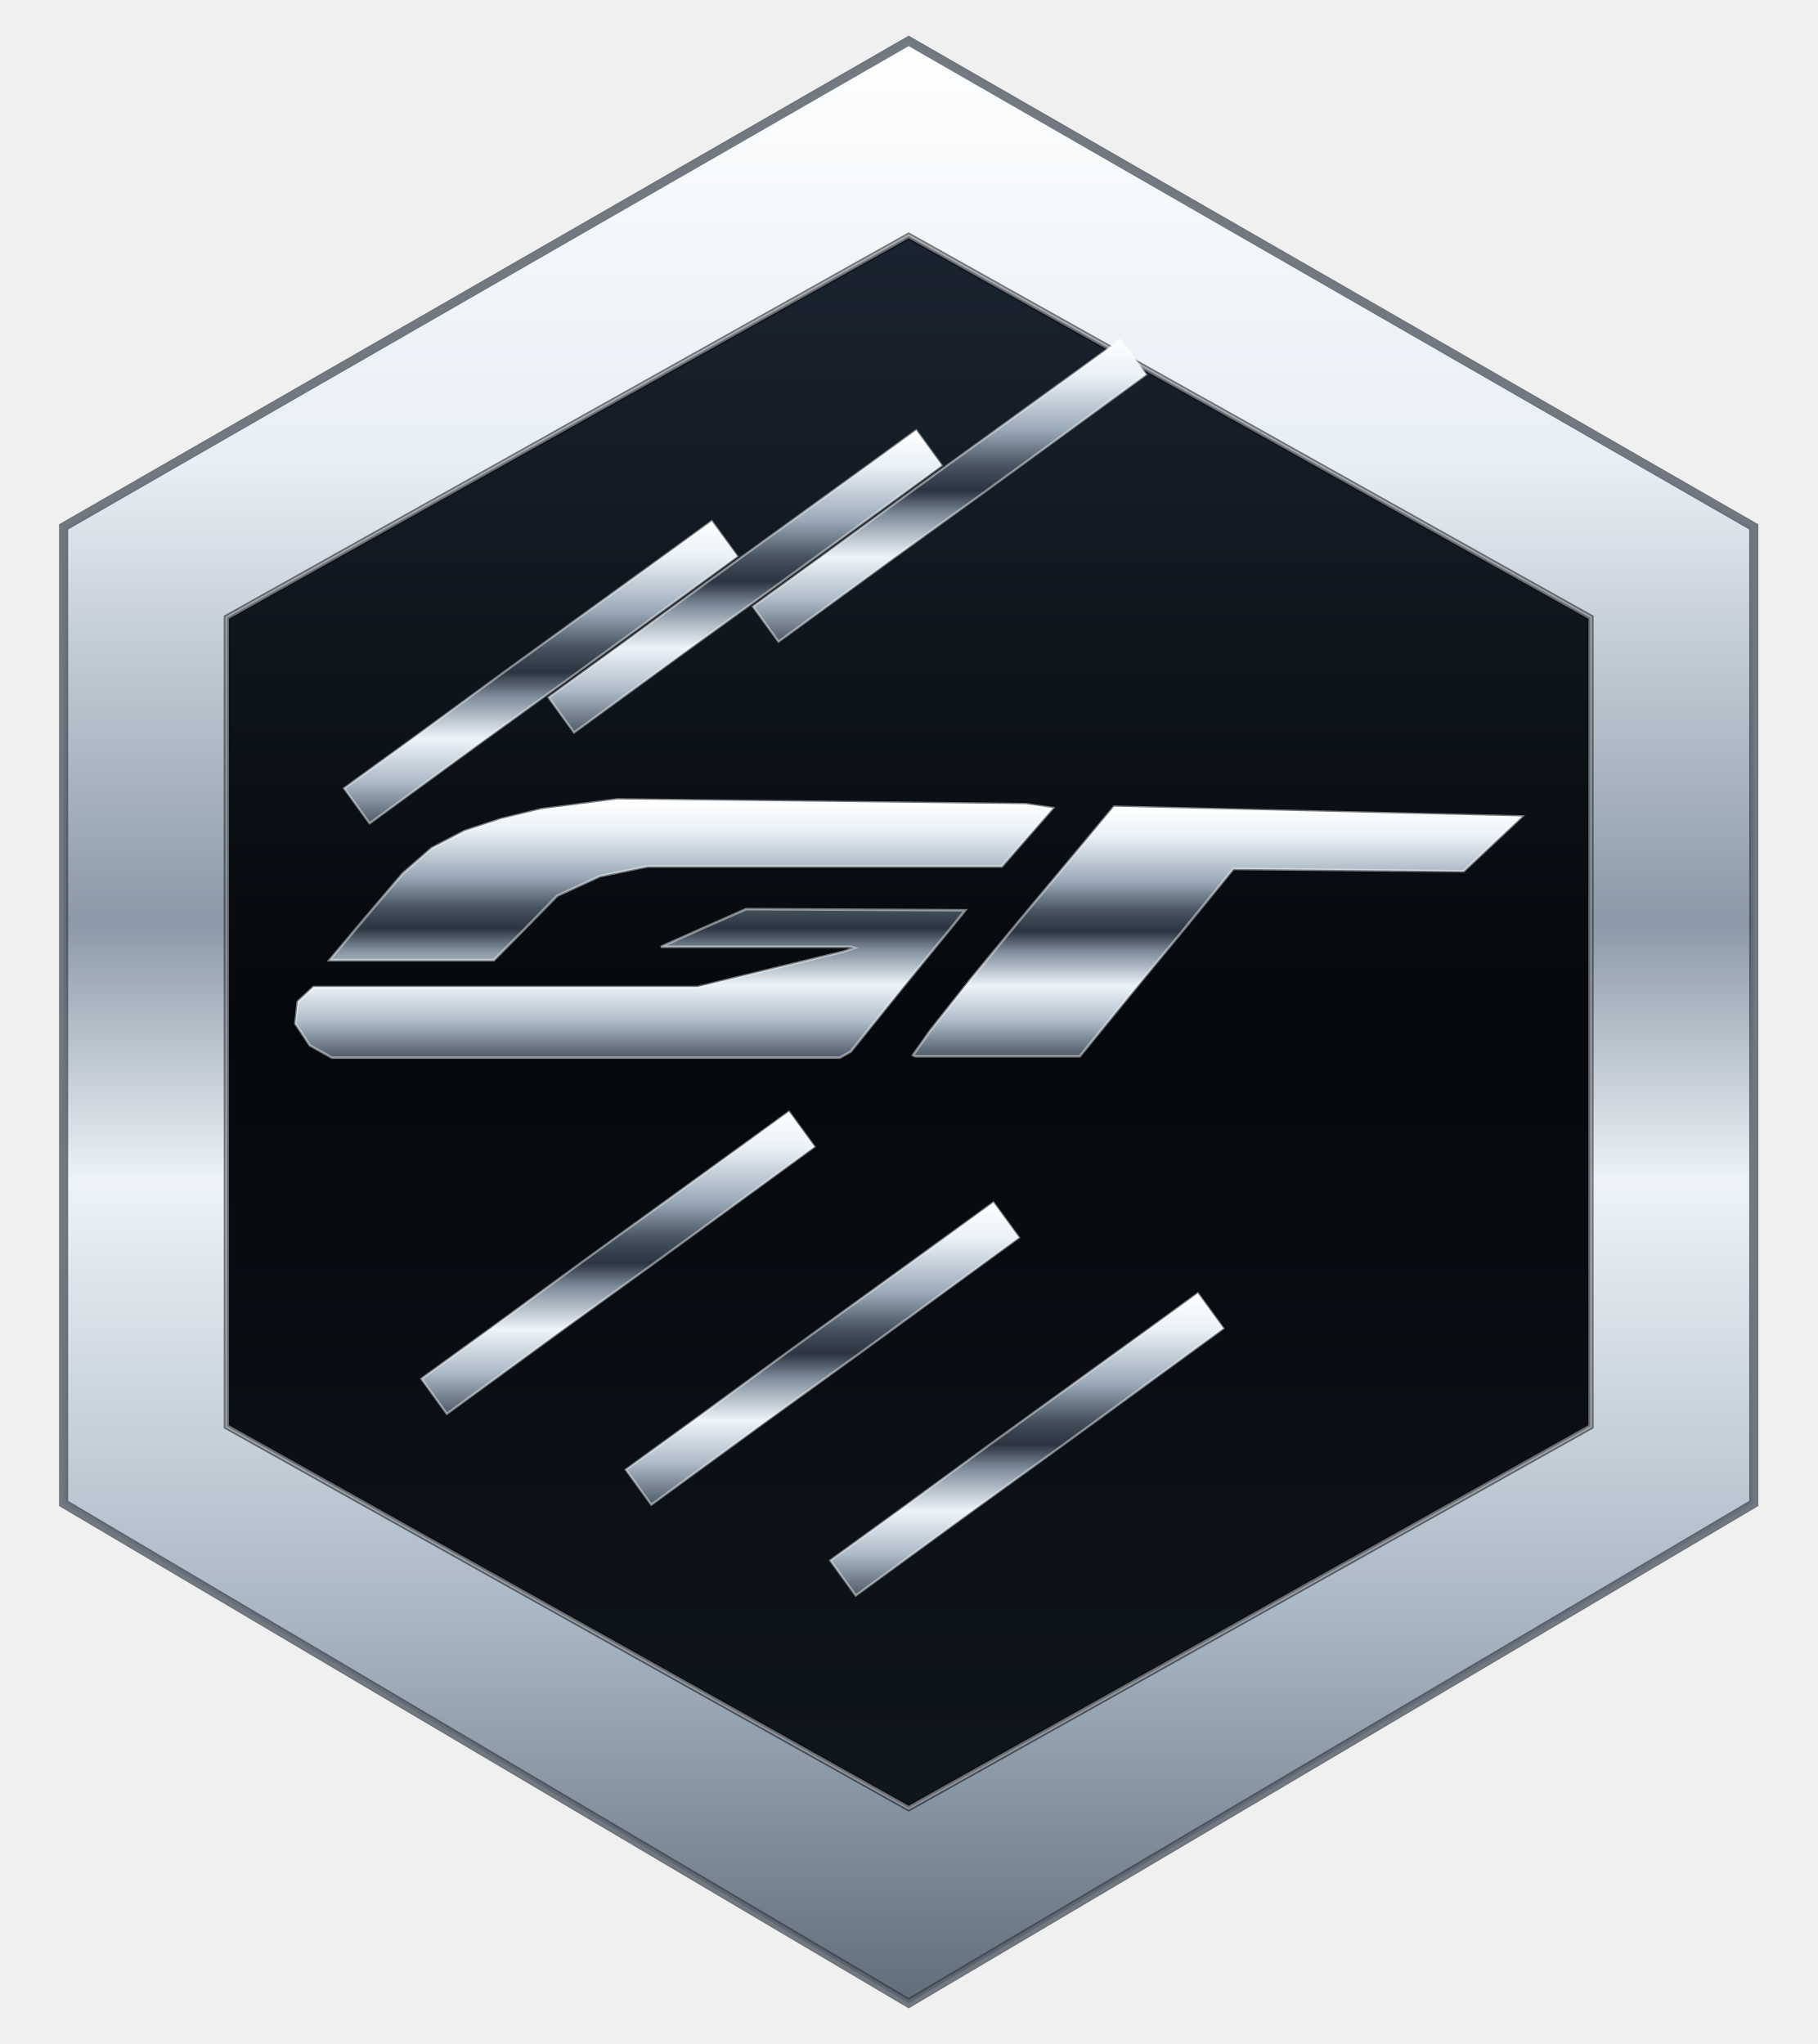
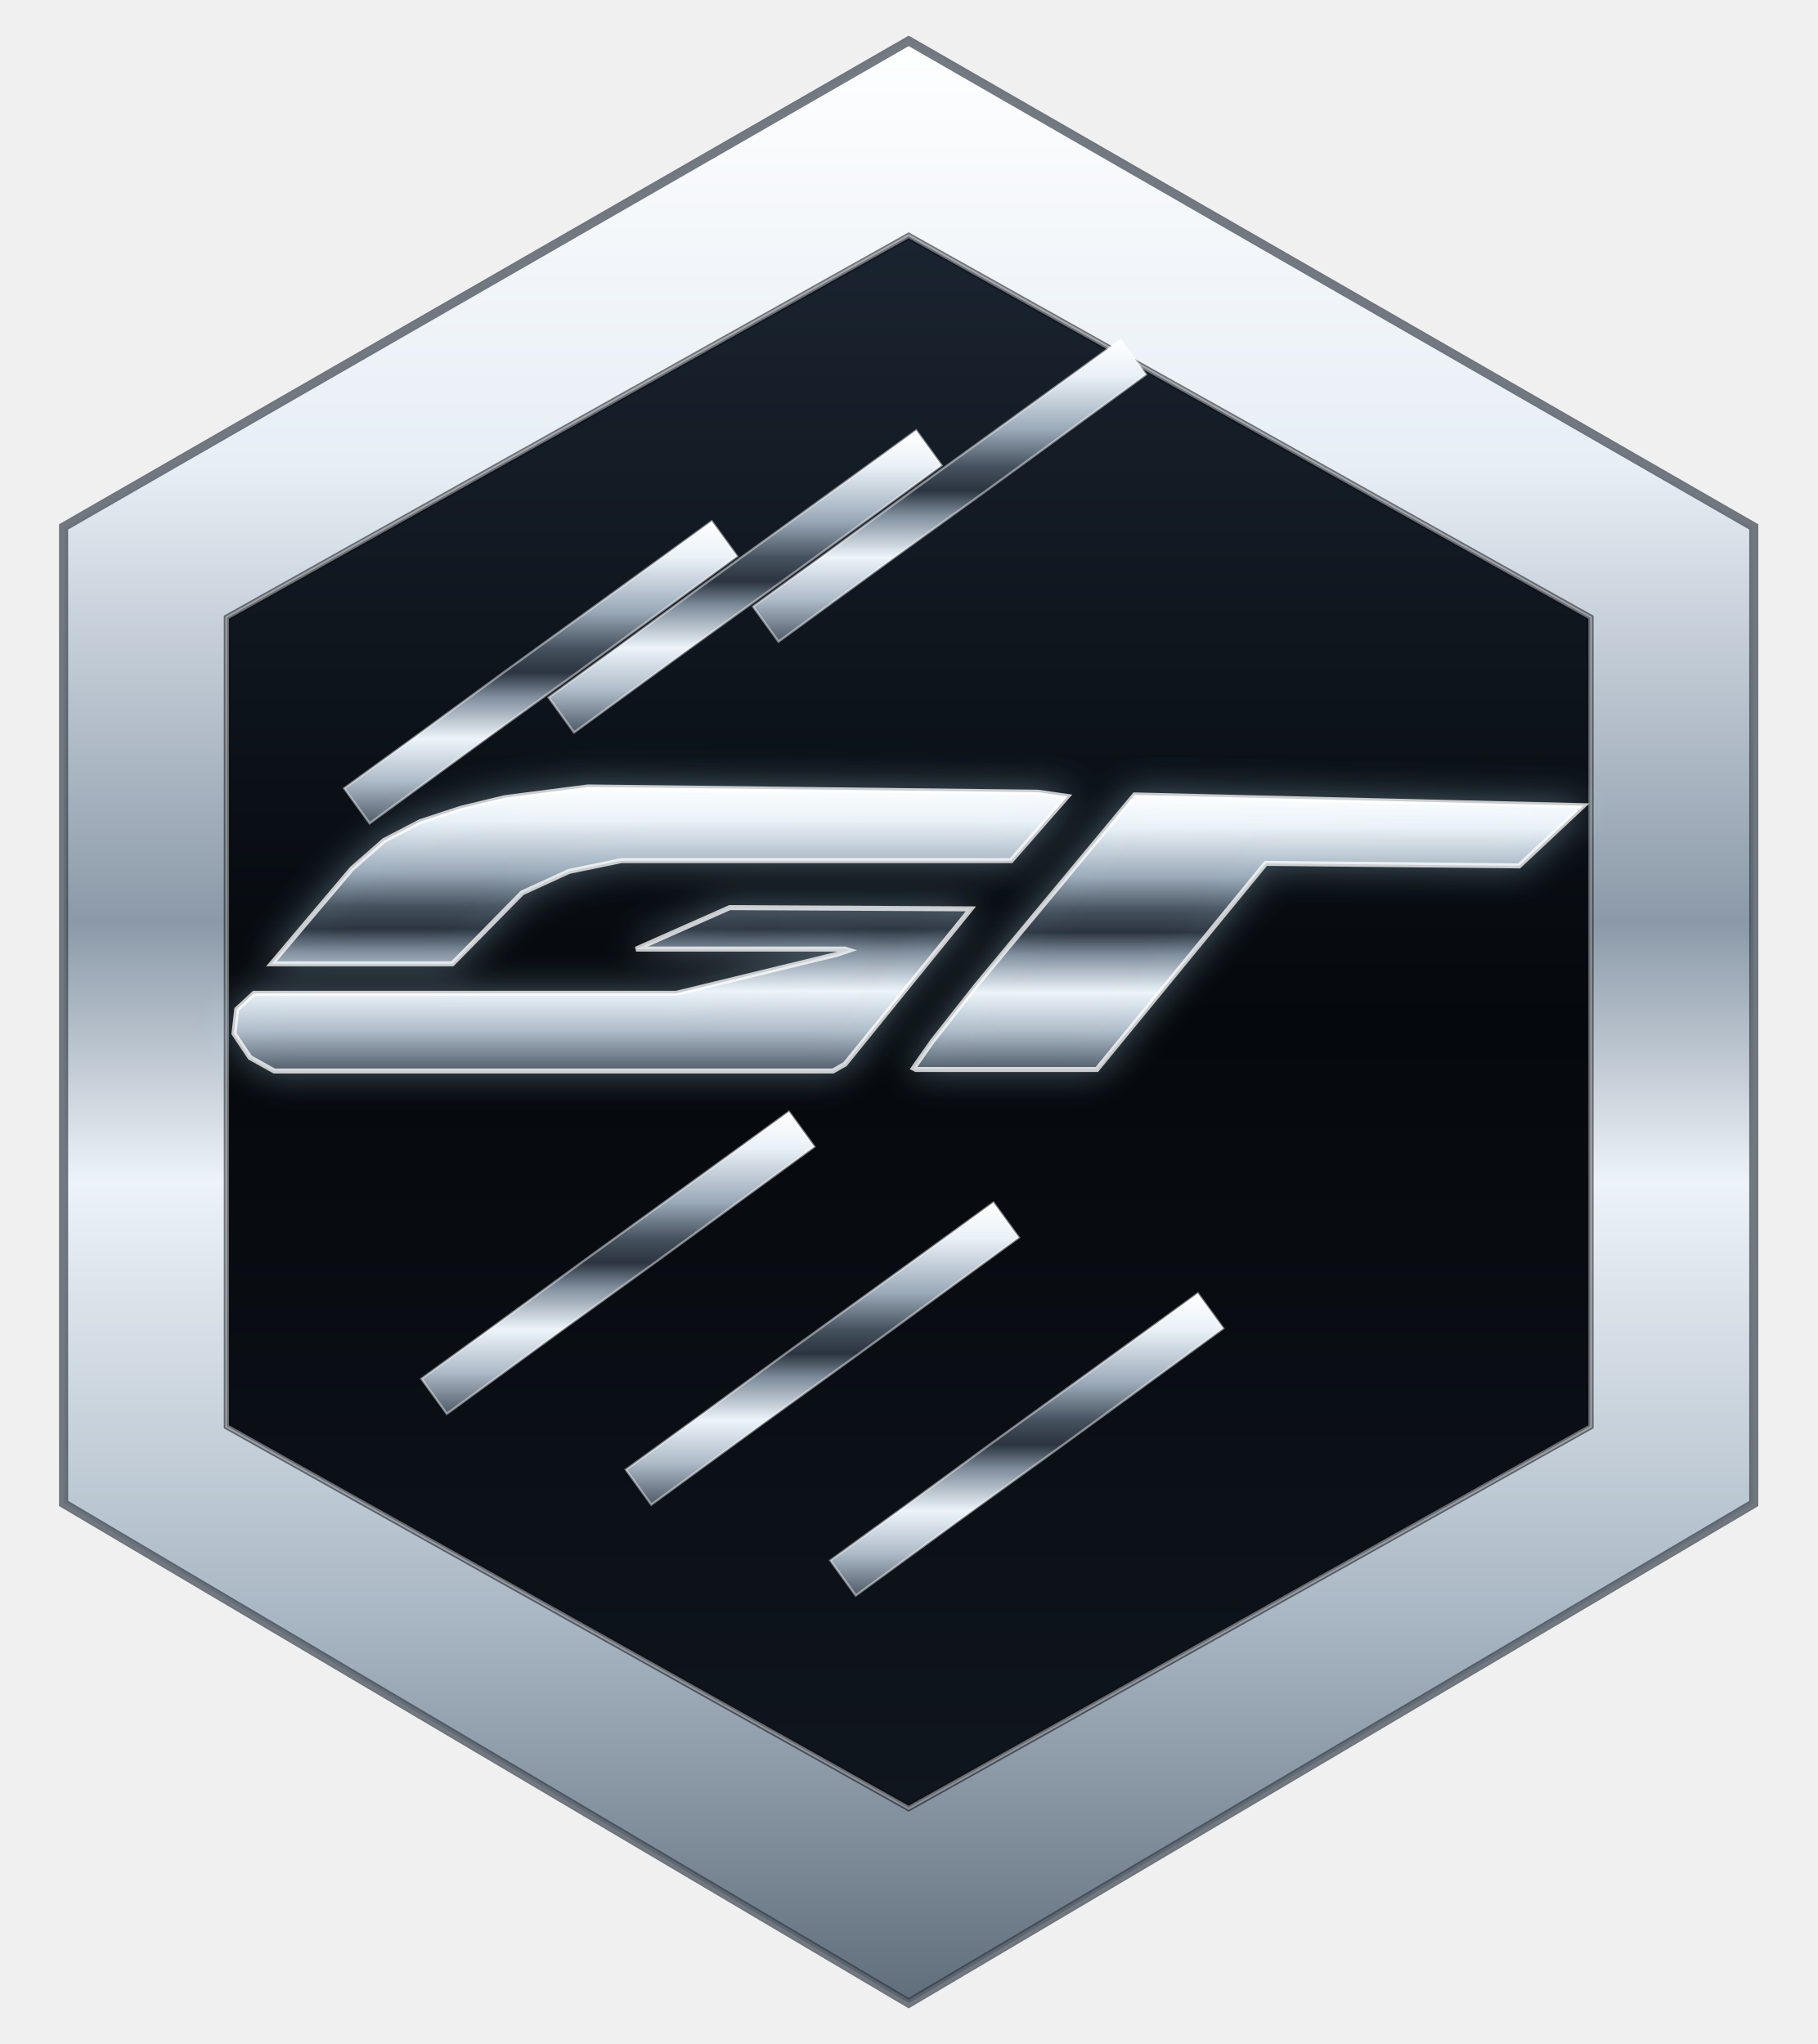
<svg xmlns="http://www.w3.org/2000/svg" width="800" height="900" viewBox="0 0 800 900" fill="none">
  <defs>
    <linearGradient id="chrom" x1="0" y1="0" x2="0" y2="1">
      <stop offset="0" stop-color="#FFFFFF" />
      <stop offset="0.12" stop-color="#EAF1F7" />
      <stop offset="0.30" stop-color="#9AA9B8" />
      <stop offset="0.42" stop-color="#46525F" />
      <stop offset="0.50" stop-color="#2B3440" />
      <stop offset="0.58" stop-color="#7E8C9B" />
      <stop offset="0.72" stop-color="#EDF4FA" />
      <stop offset="0.86" stop-color="#AEBBC8" />
      <stop offset="1" stop-color="#4E5A67" />
    </linearGradient>
    <linearGradient id="frame" x1="0" y1="0" x2="0" y2="1">
      <stop offset="0" stop-color="#FFFFFF" />
      <stop offset="0.22" stop-color="#E7EEF5" />
      <stop offset="0.45" stop-color="#8B99A8" />
      <stop offset="0.58" stop-color="#EDF3F8" />
      <stop offset="0.8" stop-color="#A9B7C4" />
      <stop offset="1" stop-color="#5E6B79" />
    </linearGradient>
    <linearGradient id="plate" x1="0" y1="0" x2="0" y2="1">
      <stop offset="0" stop-color="#1A2430" />
      <stop offset="0.5" stop-color="#05080C" />
      <stop offset="1" stop-color="#10161E" />
    </linearGradient>
    <clipPath id="plate">
      <path d="M400,104 L700,272 L700,628 L400,796 L100,628 L100,272 Z" />
    </clipPath>
+     <filter id="gtGlow" x="-20%" y="-40%" width="140%" height="180%">
+       <feDropShadow dx="0" dy="0" stdDeviation="7" flood-color="#BFE9FF" flood-opacity="0.35" />
+     </filter>
  </defs>
  <path d="M400,18 L772,232 L772,662 L400,882 L28,662 L28,232 Z" fill="url(#frame)" />
  <path d="M400,18 L772,232 L772,662 L400,882 L28,662 L28,232 Z" fill="none" stroke="#FFFFFF" stroke-opacity=".55" stroke-width="2.5" />
  <path d="M400,18 L772,232 L772,662 L400,882 L28,662 L28,232 Z" fill="none" stroke="#2A333F" stroke-opacity=".65" stroke-width="4" />
  <path d="M400,104 L700,272 L700,628 L400,796 L100,628 L100,272 Z" fill="url(#plate)" />
  <path d="M400,104 L700,272 L700,628 L400,796 L100,628 L100,272 Z" fill="none" stroke="#0A0E14" stroke-opacity=".55" stroke-width="3" />
  <path d="M400,104 L700,272 L700,628 L400,796 L100,628 L100,272 Z" fill="none" stroke="#FFFFFF" stroke-opacity=".38" stroke-width="1.6" />
  <g clip-path="url(#plate)">
    <path d="M151.5,347.1 L313.3,229.5 L324.5,244.9 L162.7,362.5 Z" fill="url(#chrom)" stroke="#FFFFFF" stroke-opacity=".45" stroke-width="1" />
    <path d="M241.5,307.1 L403.3,189.5 L414.5,204.9 L252.7,322.5 Z" fill="url(#chrom)" stroke="#FFFFFF" stroke-opacity=".45" stroke-width="1" />
    <path d="M331.5,267.1 L493.3,149.5 L504.5,164.9 L342.7,282.5 Z" fill="url(#chrom)" stroke="#FFFFFF" stroke-opacity=".45" stroke-width="1" />
    <path d="M185.5,607.1 L347.3,489.5 L358.5,504.9 L196.7,622.5 Z" fill="url(#chrom)" stroke="#FFFFFF" stroke-opacity=".45" stroke-width="1" />
    <path d="M275.5,647.1 L437.3,529.5 L448.5,544.9 L286.7,662.5 Z" fill="url(#chrom)" stroke="#FFFFFF" stroke-opacity=".45" stroke-width="1" />
    <path d="M365.5,687.1 L527.3,569.5 L538.5,584.9 L376.7,702.5 Z" fill="url(#chrom)" stroke="#FFFFFF" stroke-opacity=".45" stroke-width="1" />
-     <path d="M271.6,352.0 L451.7,354.1 L463.5,355.8 L441.0,381.5 L285.0,381.5 L264.1,385.8 L245.3,394.4 L217.4,422.8 L145.0,422.8 L177.2,384.7 L190.1,373.4 L204.5,365.9 L220.6,360.6 L238.3,356.3 Z M328.4,400.3 L424.9,400.8 L374.5,463.0 L369.7,465.7 L146.1,465.7 L136.4,460.3 L130.0,450.7 L131.1,441.0 L138.0,434.6 L307.0,434.6 L371.3,419.0 L376.1,417.4 L374.5,416.9 L290.9,416.9 Z" fill="url(#chrom)" fill-rule="evenodd" />
-     <path d="M490.4,355.2 L670.0,359.5 L644.3,383.6 L542.9,382.6 L475.3,465.1 L402.9,465.1 L401.9,464.6 L409.4,453.9 L427.1,431.4 Z" fill="url(#chrom)" fill-rule="evenodd" />
+     <g transform="translate(400,407) scale(1.10) translate(-400,-407)" filter="url(#gtGlow)">
+       <path d="M271.6,352.0 L451.7,354.1 L463.5,355.8 L441.0,381.5 L285.0,381.5 L264.1,385.8 L245.3,394.4 L217.4,422.8 L145.0,422.8 L177.2,384.7 L190.1,373.4 L204.5,365.9 L220.6,360.6 L238.3,356.3 Z M328.4,400.3 L424.9,400.8 L374.5,463.0 L369.7,465.7 L146.1,465.7 L136.4,460.3 L130.0,450.7 L131.1,441.0 L138.0,434.6 L307.0,434.6 L371.3,419.0 L376.1,417.4 L374.5,416.9 L290.9,416.9 Z" fill="url(#chrom)" fill-rule="evenodd" />
+     </g>
+     <g transform="translate(400,407) scale(1.10) translate(-400,-407)" filter="url(#gtGlow)">
+       <path d="M490.4,355.2 L670.0,359.5 L644.3,383.6 L542.9,382.6 L475.3,465.1 L402.9,465.1 L401.9,464.6 L409.4,453.9 L427.1,431.4 Z" fill="url(#chrom)" fill-rule="evenodd" />
+     </g>
  </g>
-   <path d="M271.6,352.0 L451.7,354.1 L463.5,355.8 L441.0,381.5 L285.0,381.5 L264.1,385.8 L245.3,394.4 L217.4,422.8 L145.0,422.8 L177.2,384.7 L190.1,373.4 L204.5,365.9 L220.6,360.6 L238.3,356.3 Z M328.4,400.3 L424.9,400.8 L374.5,463.0 L369.7,465.7 L146.1,465.7 L136.4,460.3 L130.0,450.7 L131.1,441.0 L138.0,434.6 L307.0,434.6 L371.3,419.0 L376.1,417.4 L374.5,416.9 L290.9,416.9 Z M490.4,355.2 L670.0,359.5 L644.3,383.6 L542.9,382.6 L475.3,465.1 L402.9,465.1 L401.9,464.6 L409.4,453.9 L427.1,431.4 Z" fill="none" stroke="#FFFFFF" stroke-opacity=".45" stroke-width="1.1" />
+   <g transform="translate(400,407) scale(1.10) translate(-400,-407)" filter="url(#gtGlow)">
+     <path d="M271.6,352.0 L451.7,354.1 L463.5,355.8 L441.0,381.5 L285.0,381.5 L264.1,385.8 L245.3,394.4 L217.4,422.8 L145.0,422.8 L177.2,384.7 L190.1,373.4 L204.5,365.9 L220.6,360.6 L238.3,356.3 Z M328.4,400.3 L424.9,400.8 L374.5,463.0 L369.7,465.7 L146.1,465.7 L136.4,460.3 L130.0,450.7 L131.1,441.0 L138.0,434.6 L307.0,434.6 L371.3,419.0 L376.1,417.4 L374.5,416.9 L290.9,416.9 Z M490.4,355.2 L670.0,359.5 L644.3,383.6 L542.9,382.6 L475.3,465.1 L402.9,465.1 L401.9,464.6 L409.4,453.9 L427.1,431.4 Z" fill="none" stroke="#FFFFFF" stroke-opacity=".75" stroke-width="2" />
+   </g>
</svg>
